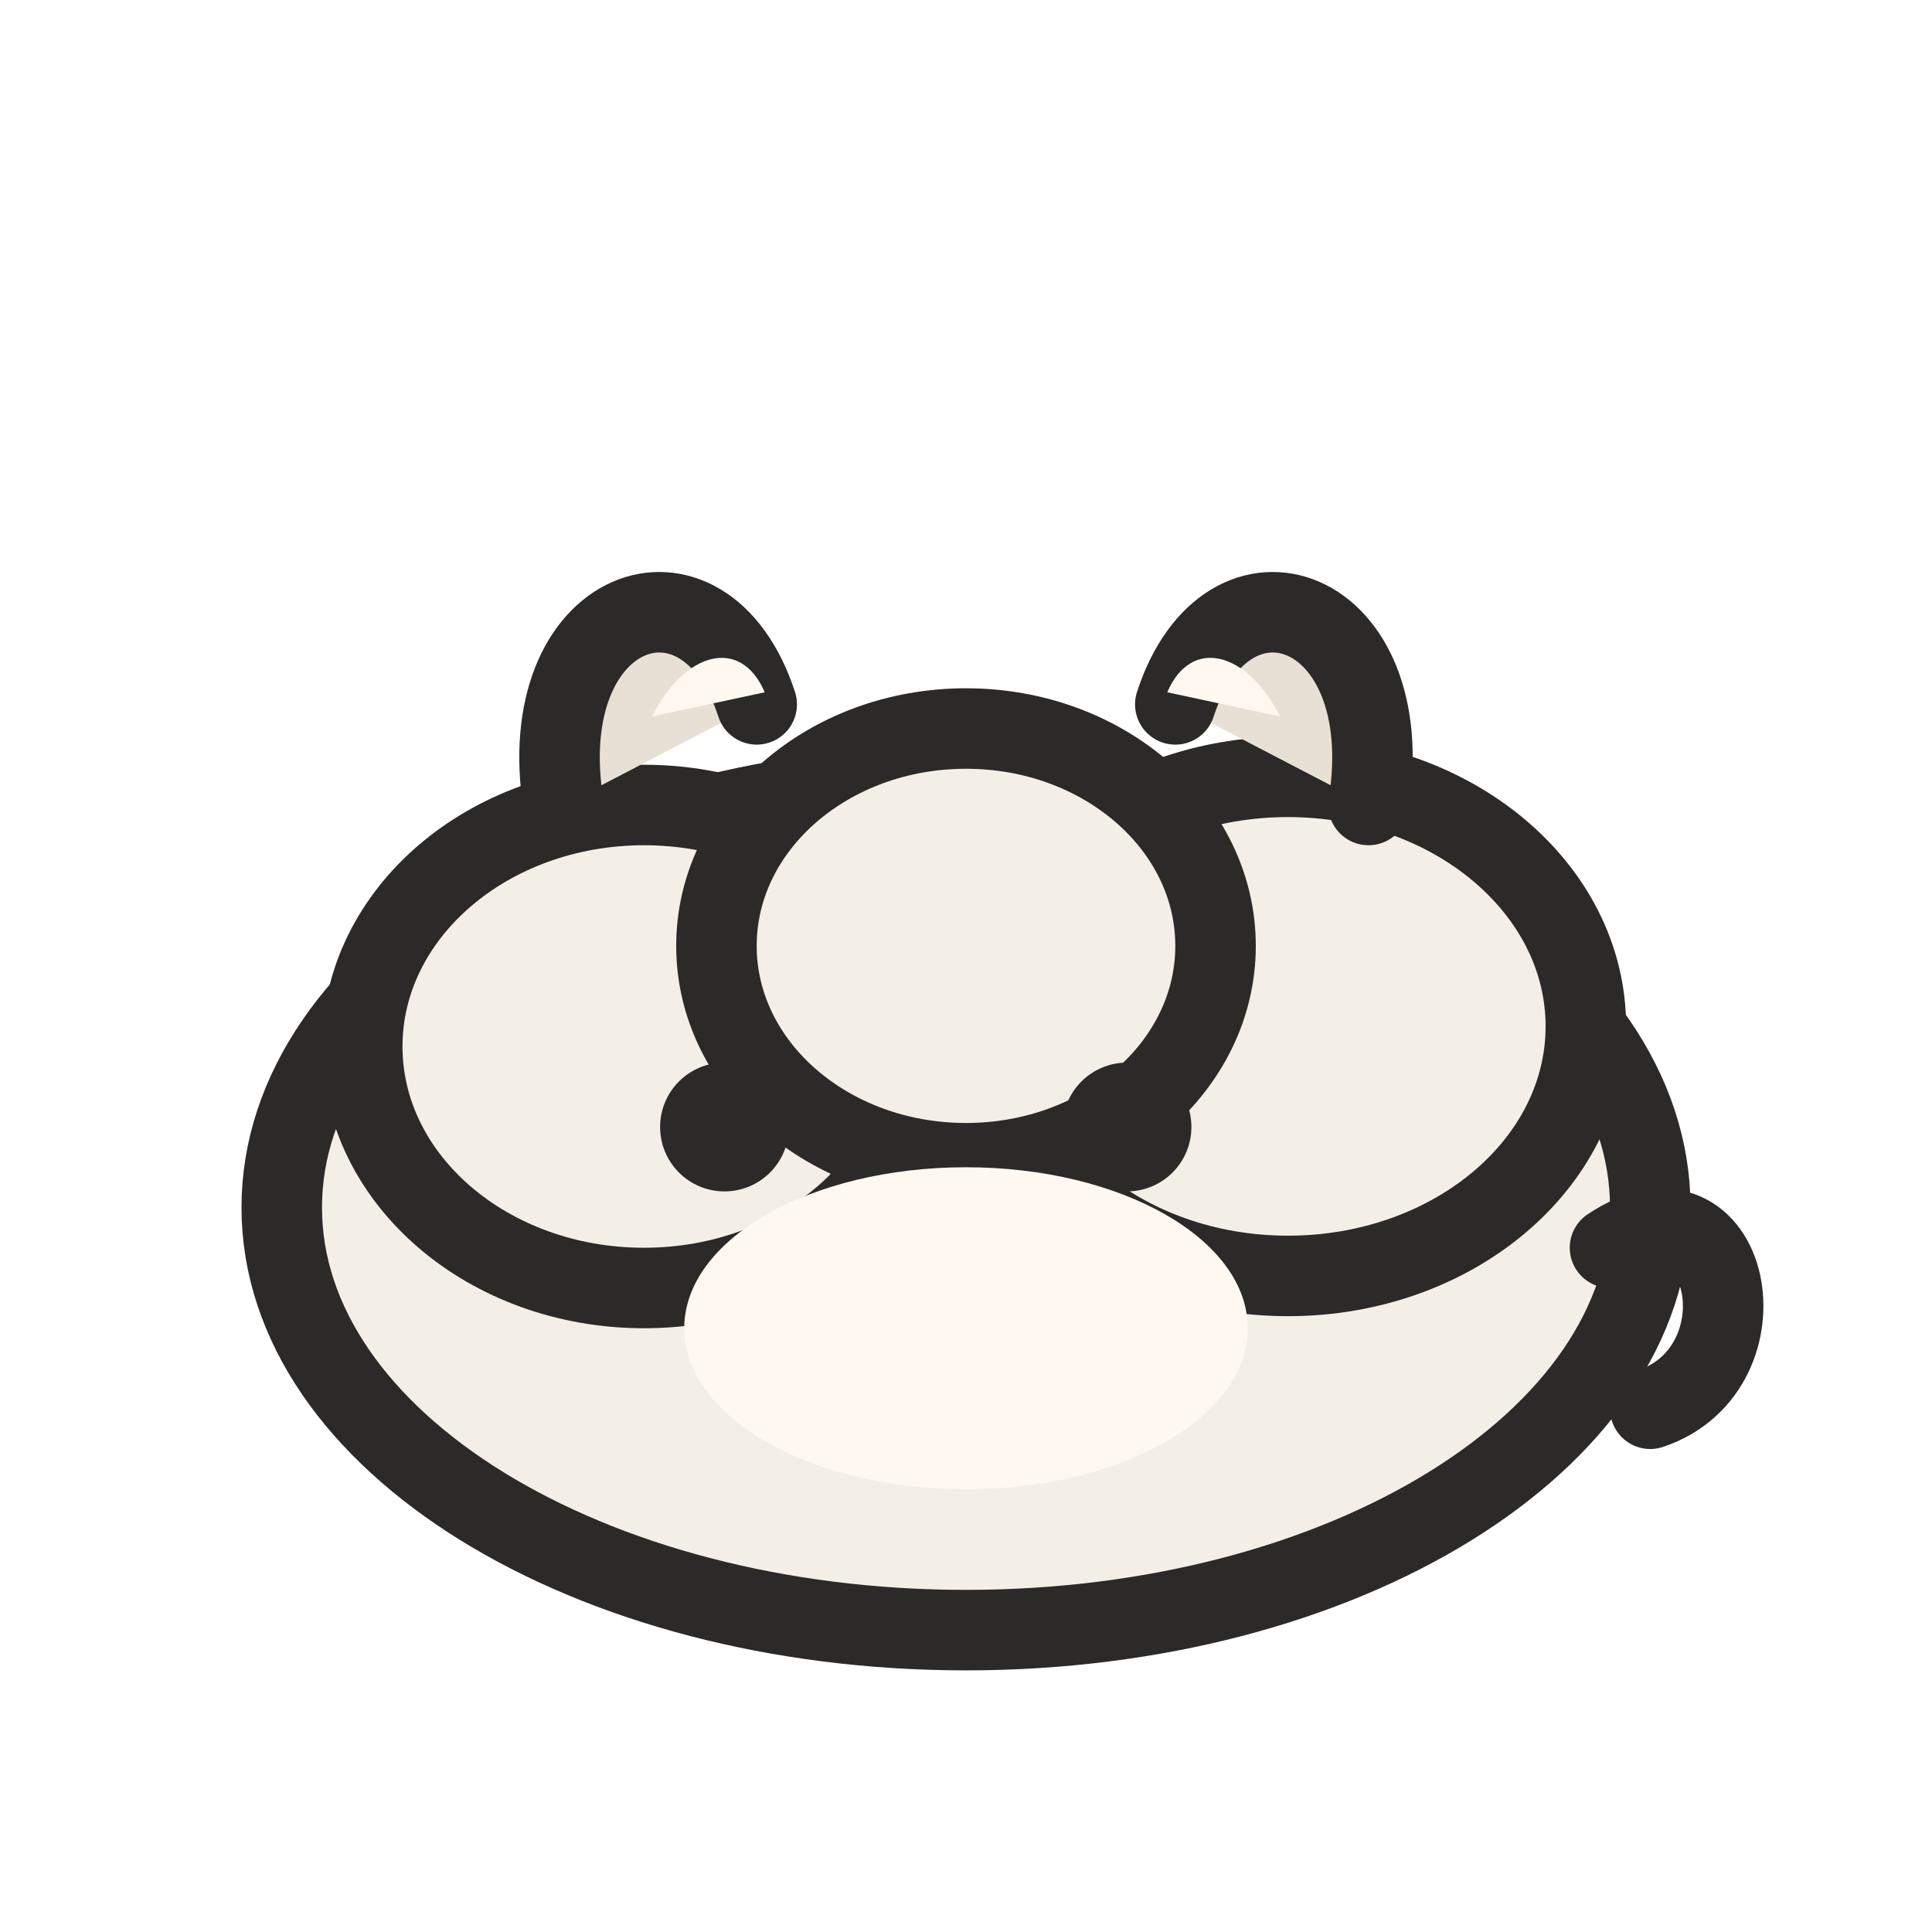
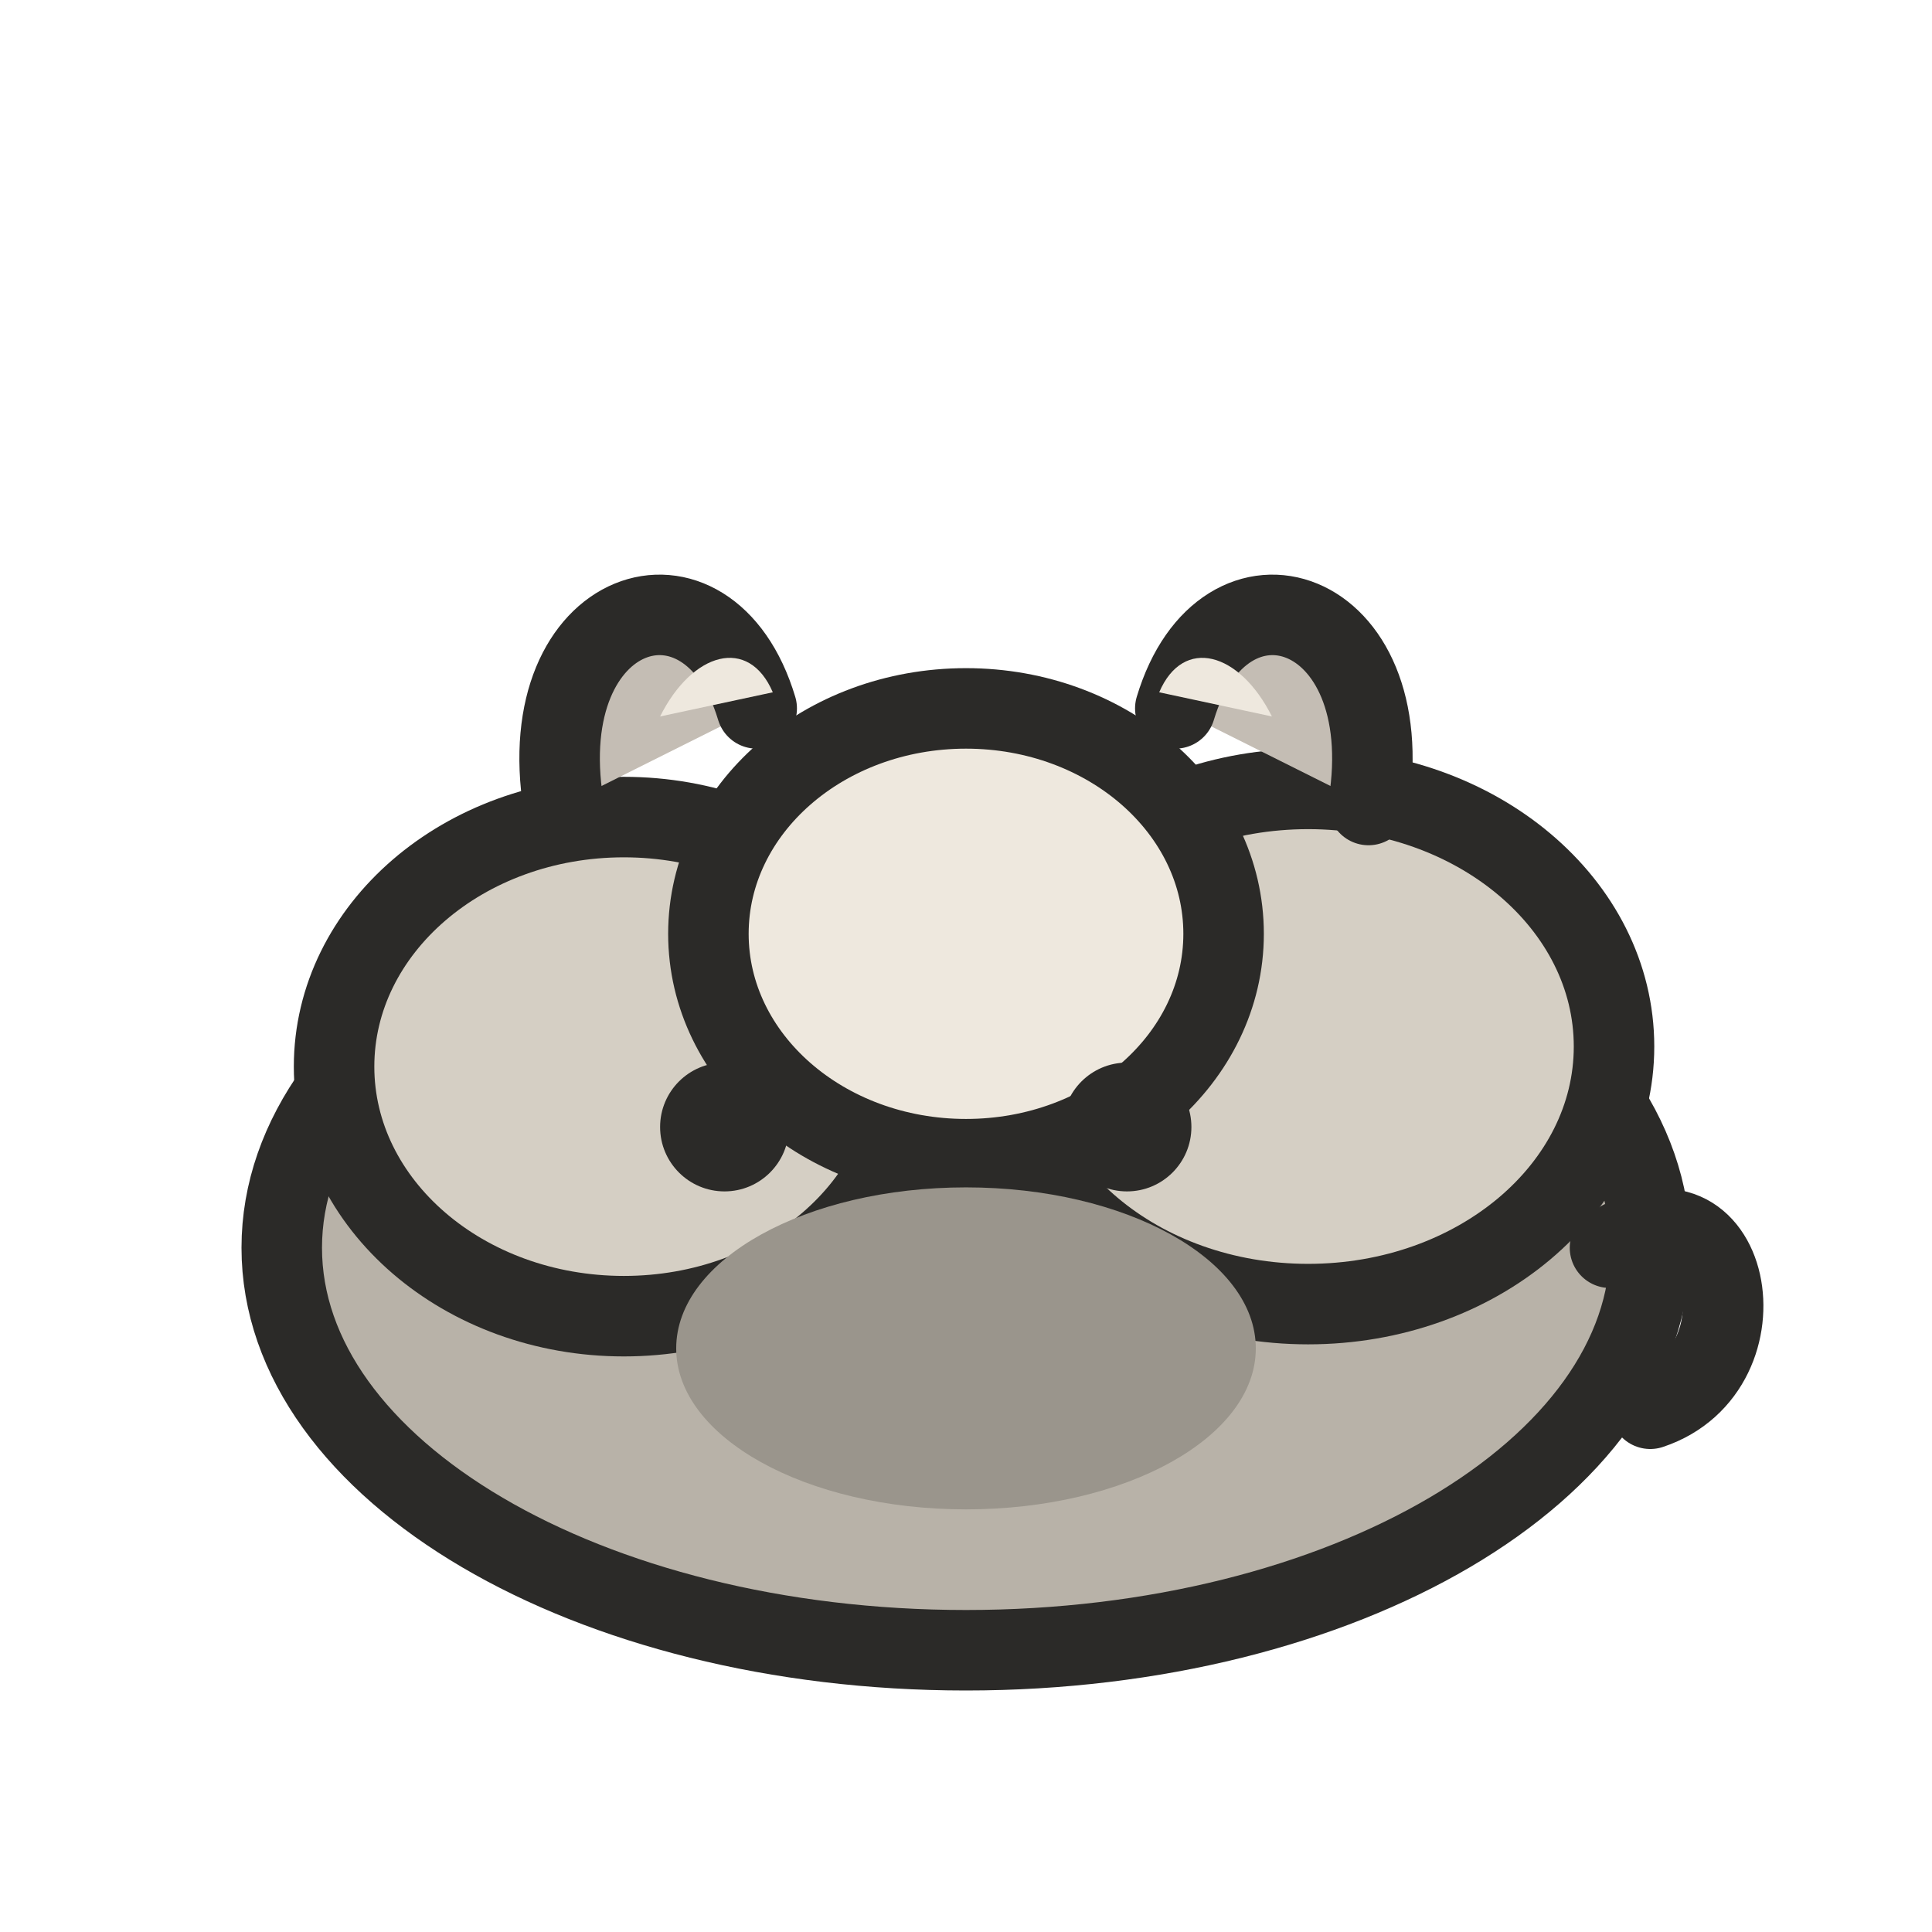
<svg xmlns="http://www.w3.org/2000/svg" width="72" height="72" viewBox="0 0 48 48" fill="none">
-   <ellipse cx="24" cy="30" rx="17" ry="10.5" fill="#F4EFE6" stroke="#2B2A28" stroke-width="2" stroke-linejoin="round" />
-   <ellipse cx="16" cy="26" rx="7" ry="6" fill="#F4EFE6" stroke="#2B2A28" stroke-width="2" />
-   <ellipse cx="32" cy="25.5" rx="7.4" ry="6.2" fill="#F4EFE6" stroke="#2B2A28" stroke-width="2" />
-   <ellipse cx="24" cy="23.5" rx="6.2" ry="5.4" fill="#F4EFE6" stroke="#2B2A28" stroke-width="2" />
-   <path d="M14 20 C13.2 15 17.5 13.5 18.8 17.5" fill="#E8E0D4" stroke="#2B2A28" stroke-width="2" stroke-linecap="round" stroke-linejoin="round" />
-   <path d="M34 20 C34.8 15 30.5 13.5 29.2 17.5" fill="#E8E0D4" stroke="#2B2A28" stroke-width="2" stroke-linecap="round" stroke-linejoin="round" />
-   <path d="M16.2 17.8 C17 16.2 18.4 15.8 19 17.2" fill="#FFF8F0" stroke="none" />
-   <path d="M31.8 17.8 C31 16.2 29.6 15.8 29 17.2" fill="#FFF8F0" stroke="none" />
-   <ellipse cx="24" cy="33" rx="7" ry="4" fill="#FFF8F0" />
+   <ellipse cx="24" cy="31" rx="17" ry="10" fill="#B8B2A8" stroke="#2B2A28" stroke-width="2" stroke-linejoin="round" />
+   <ellipse cx="15.5" cy="26.5" rx="7.2" ry="6.2" fill="#D5CFC4" stroke="#2B2A28" stroke-width="2" />
+   <ellipse cx="32.5" cy="26" rx="7.6" ry="6.4" fill="#D5CFC4" stroke="#2B2A28" stroke-width="2" />
+   <ellipse cx="24" cy="23.2" rx="6.4" ry="5.6" fill="#EEE8DE" stroke="#2B2A28" stroke-width="2" />
+   <path d="M14 20 C13.2 15 17.6 13.6 18.8 17.6" fill="#C4BDB4" stroke="#2B2A28" stroke-width="2" stroke-linecap="round" stroke-linejoin="round" />
+   <path d="M34 20 C34.8 15 30.4 13.6 29.2 17.6" fill="#C4BDB4" stroke="#2B2A28" stroke-width="2" stroke-linecap="round" stroke-linejoin="round" />
+   <path d="M16.4 17.8 C17.2 16.2 18.6 15.8 19.2 17.2" fill="#EEE8DE" stroke="none" />
+   <path d="M31.6 17.8 C30.8 16.2 29.4 15.8 28.8 17.2" fill="#EEE8DE" stroke="none" />
+   <ellipse cx="24" cy="33.5" rx="7.2" ry="4" fill="#9A958C" />
  <circle cx="18" cy="28" r="1.6" fill="#2B2A28" />
  <circle cx="28" cy="28" r="1.6" fill="#2B2A28" />
  <path d="M40 31 C43 29 44 34 41 35" fill="none" stroke="#2B2A28" stroke-width="2" stroke-linecap="round" />
</svg>
